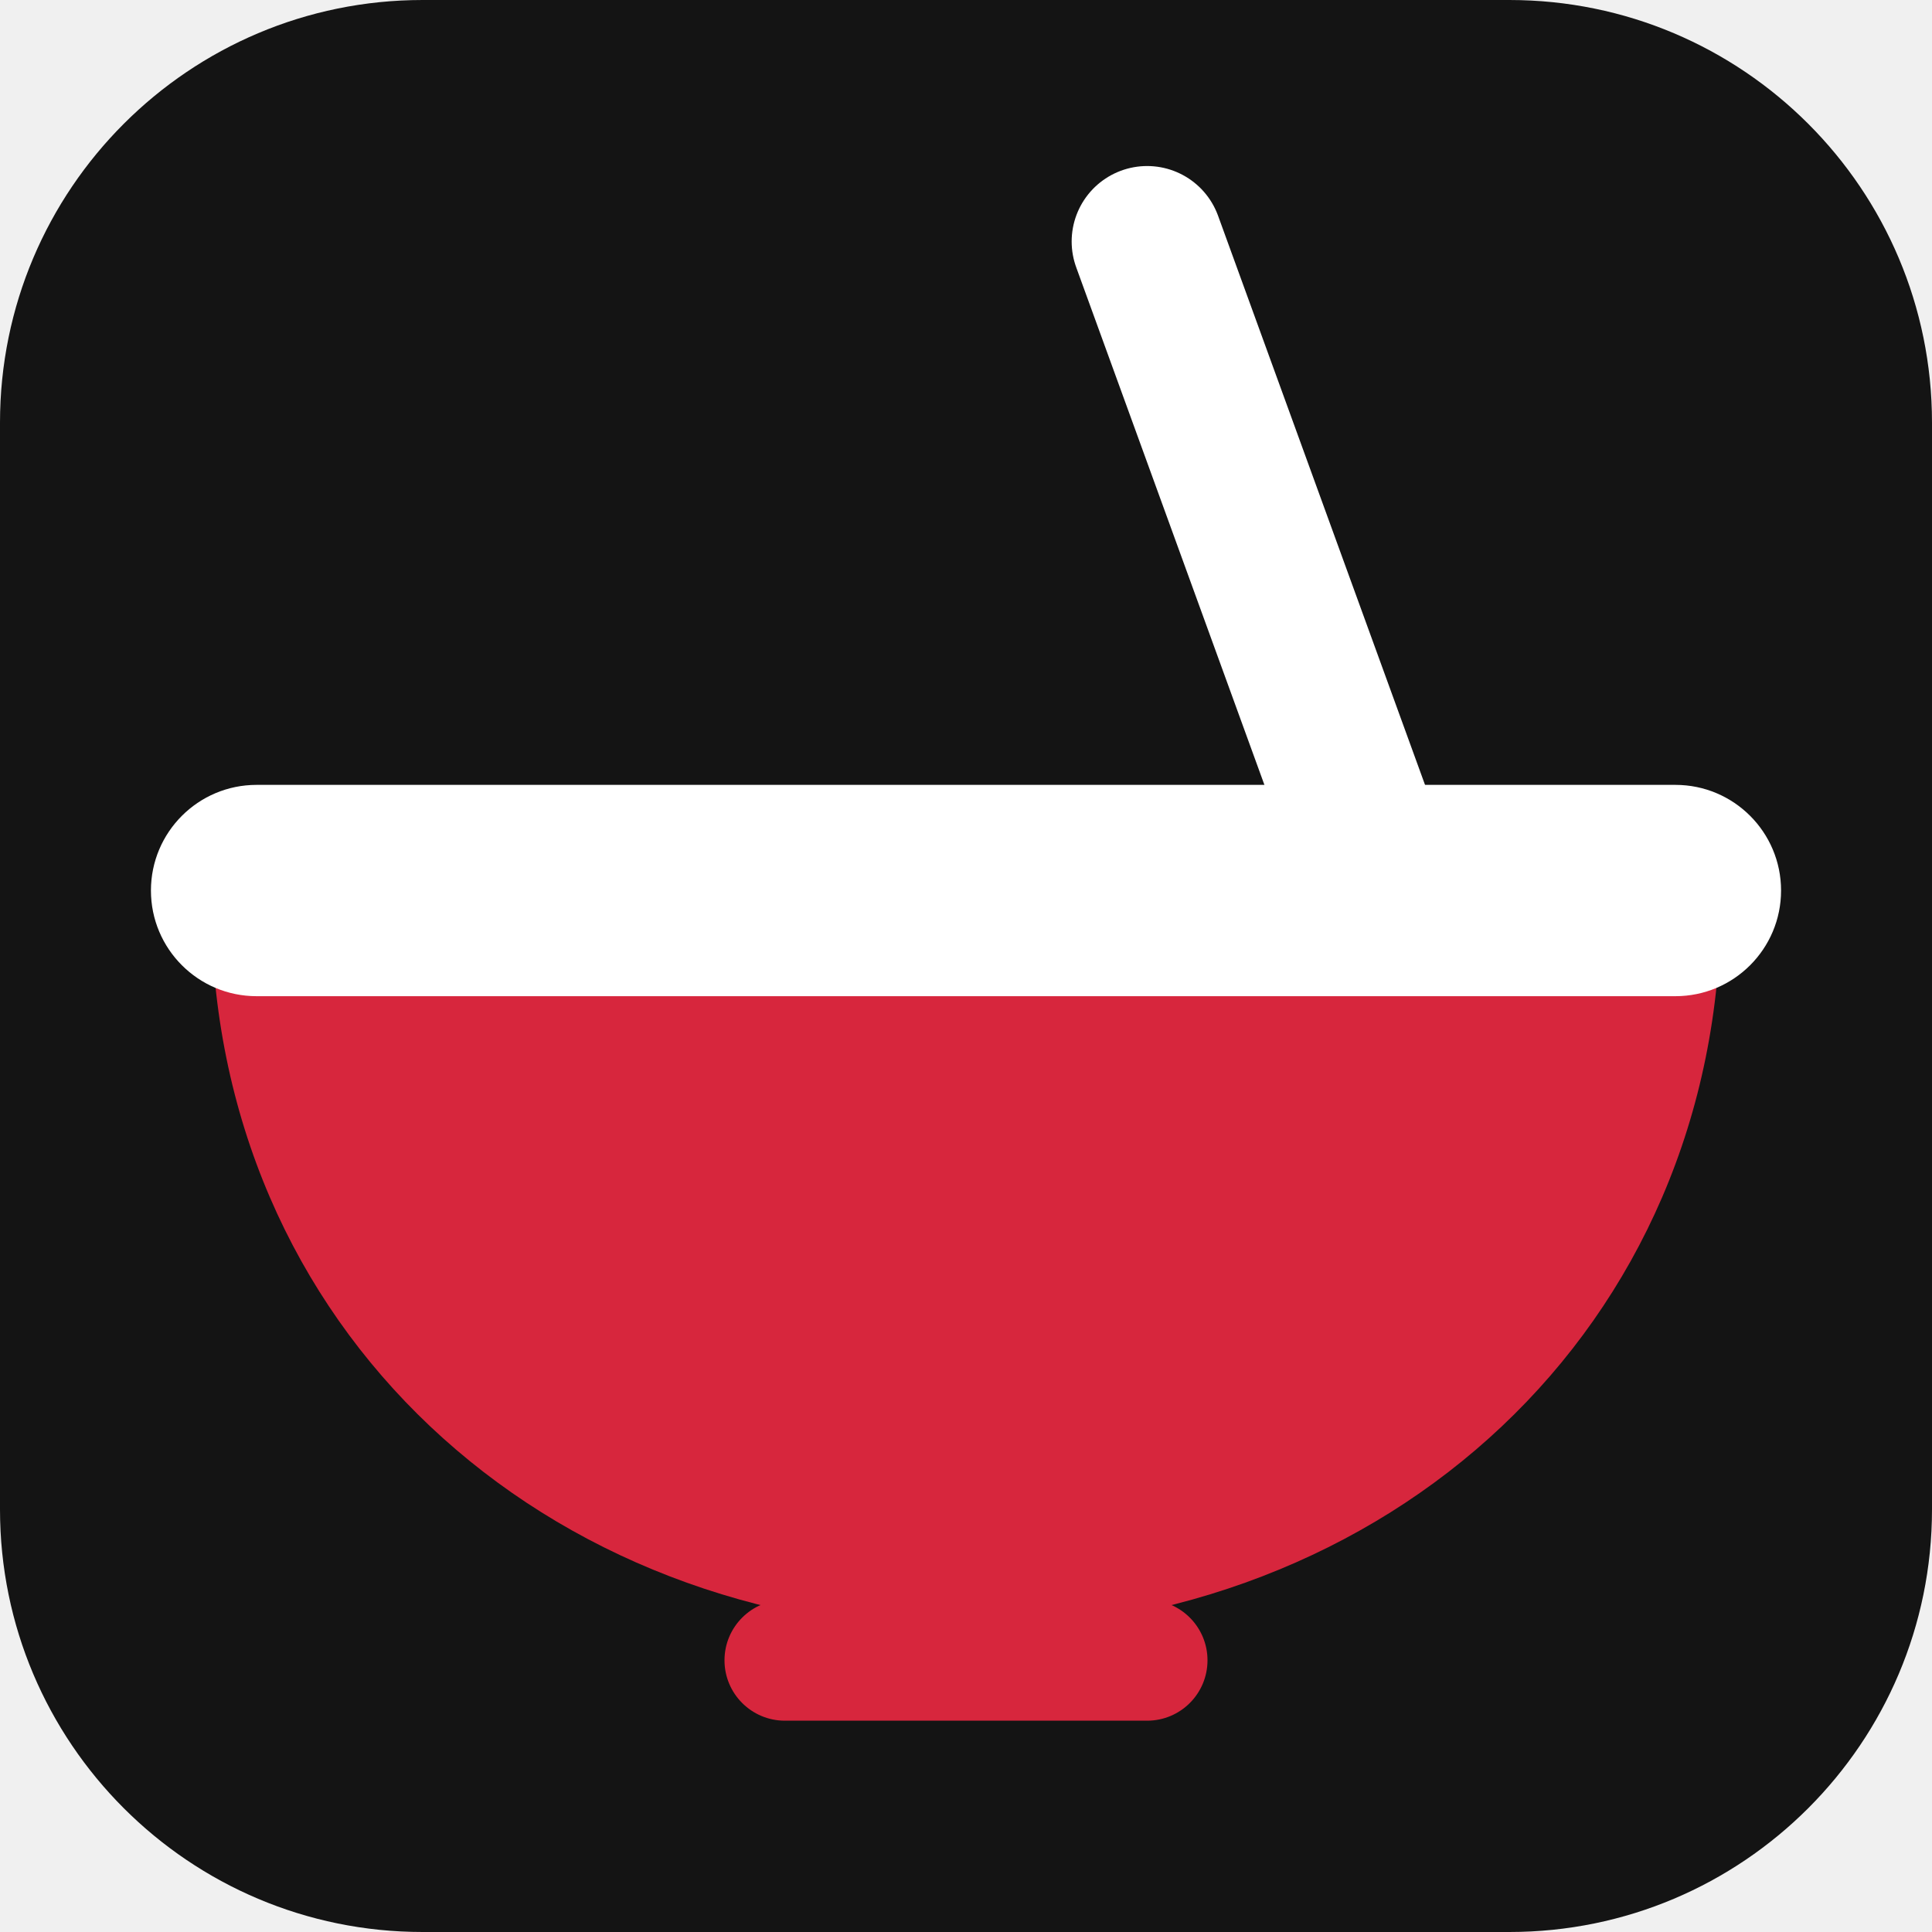
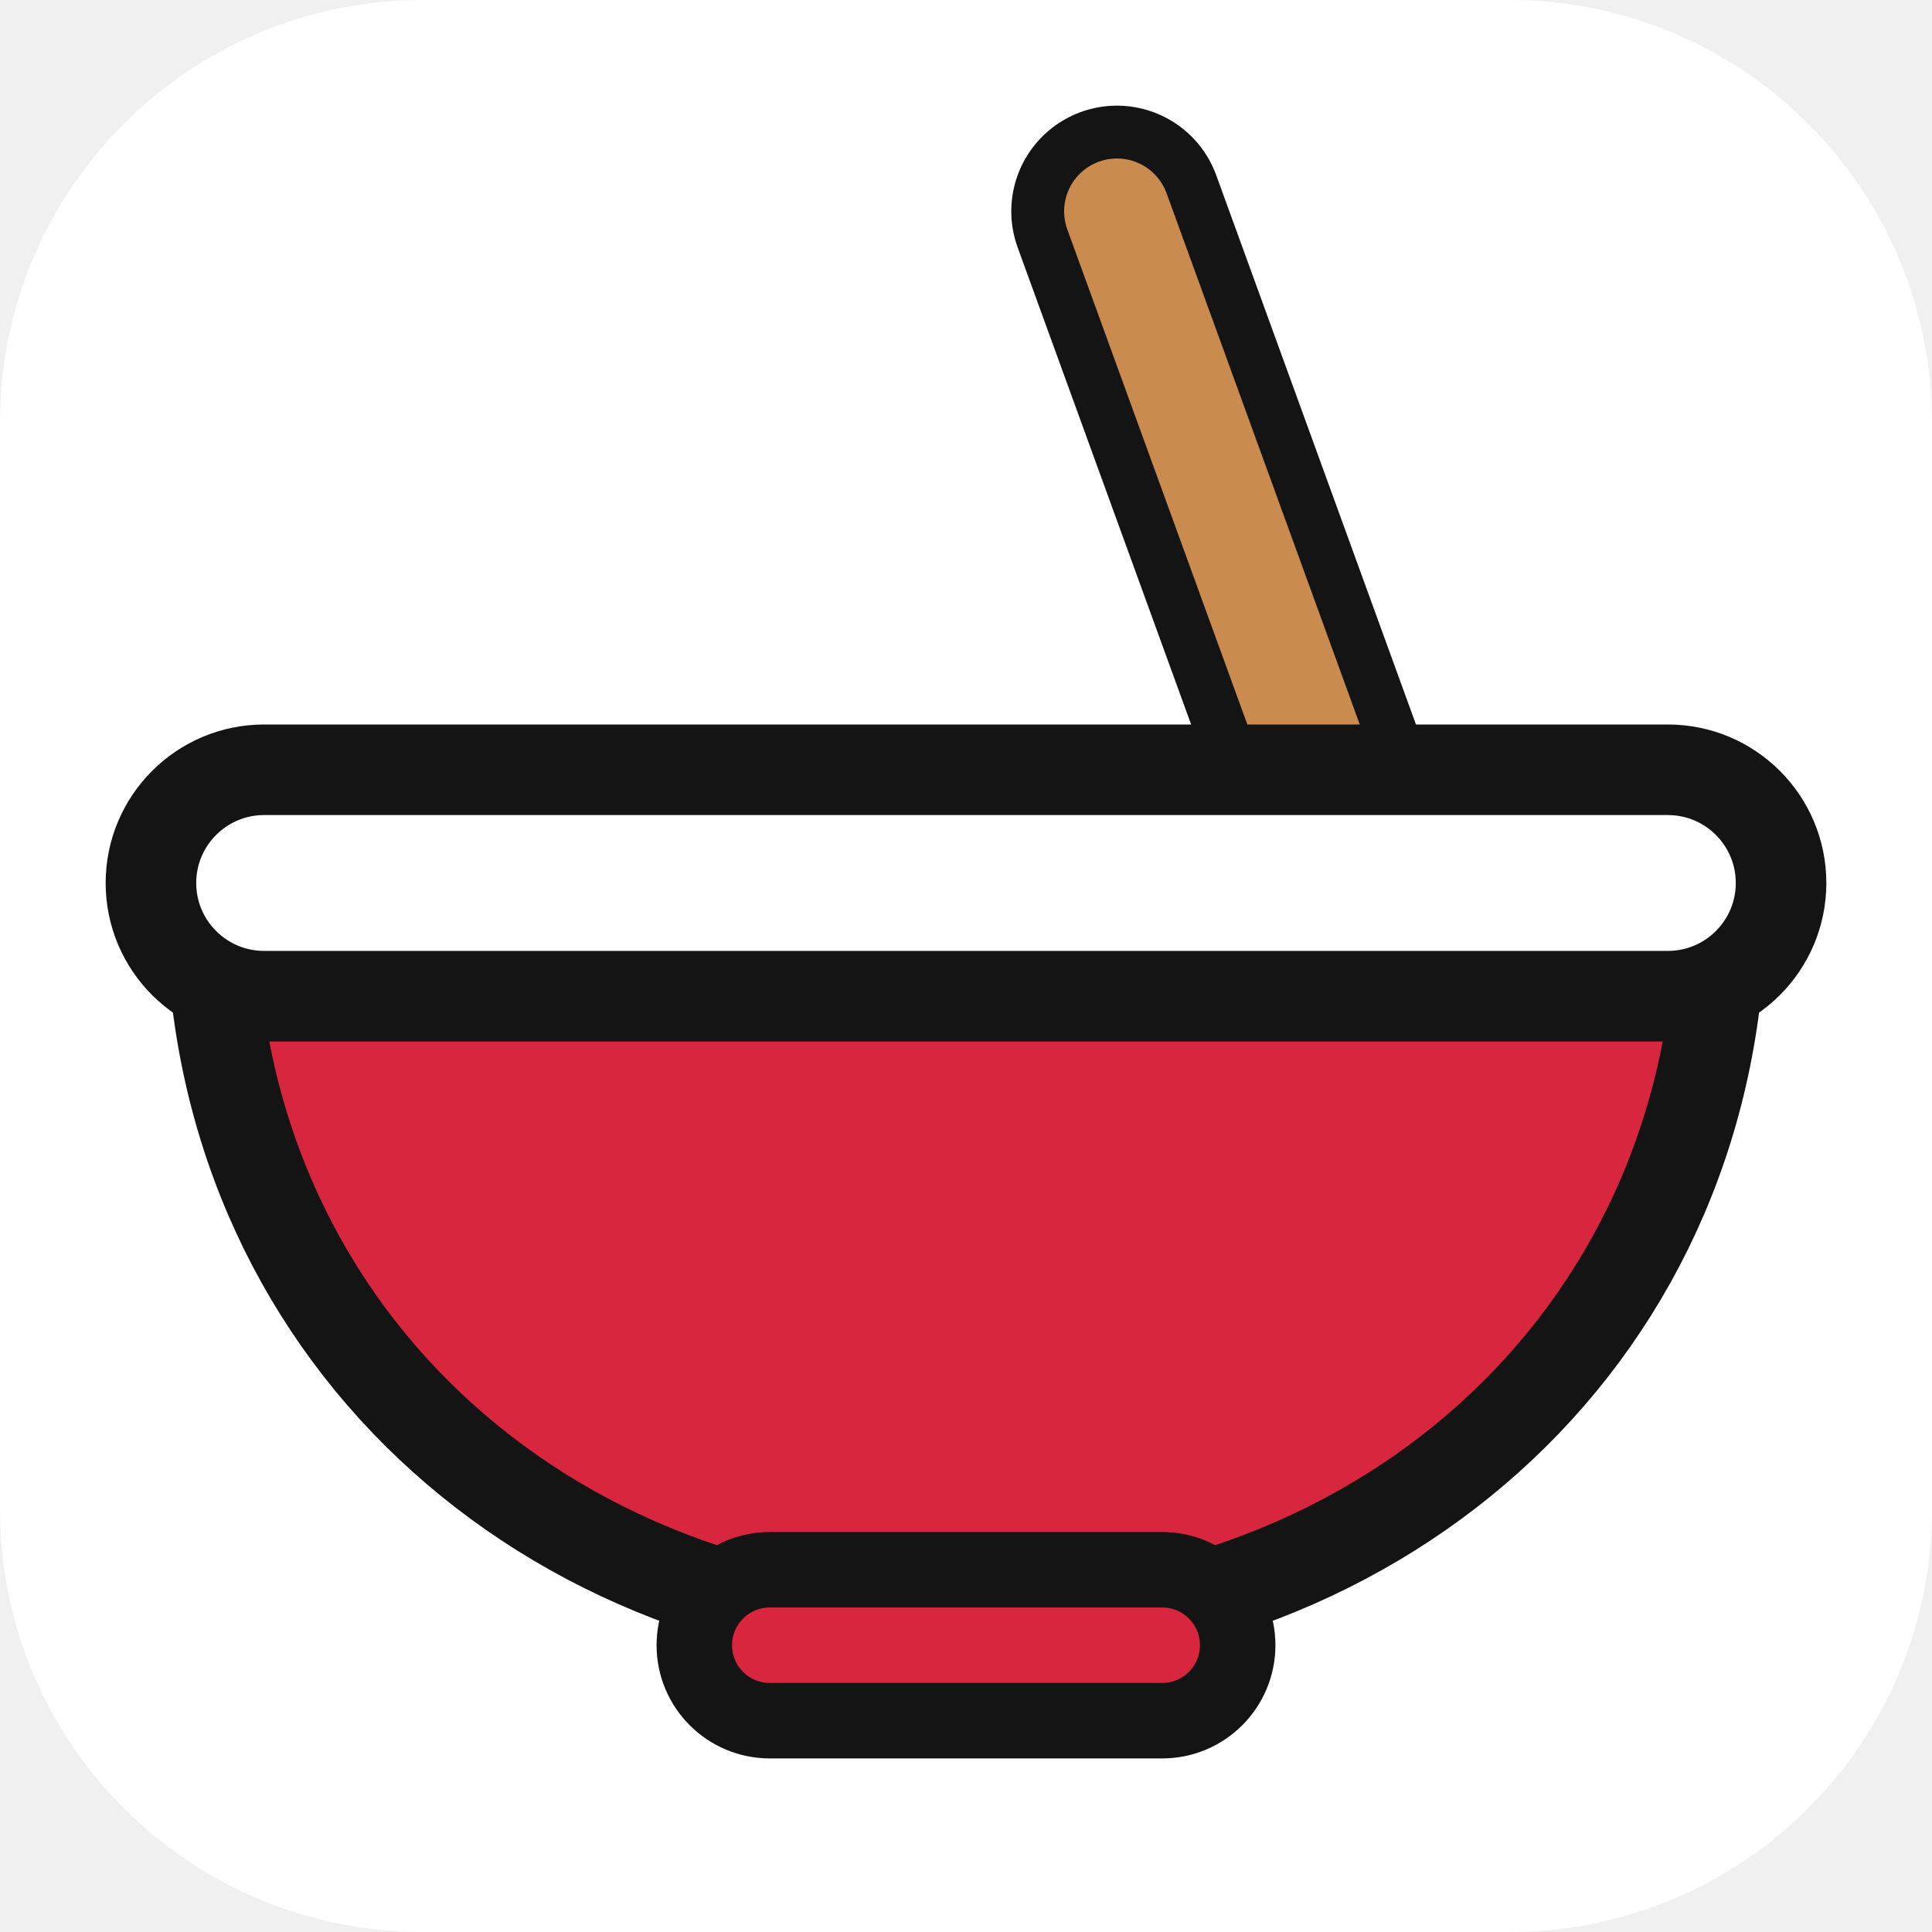
<svg xmlns="http://www.w3.org/2000/svg" viewBox="0 0 64 64">
-   <rect width="64" height="64" rx="14" fill="#141414" />
-   <path d="M38 8 L46 30" stroke="#fff" stroke-width="5" stroke-linecap="round" />
-   <path d="M7 30h50c0 14-11 24-25 24S7 44 7 30z" fill="#D7263D" />
-   <rect x="5" y="26" width="54" height="7" rx="3.5" fill="#fff" />
-   <rect x="24" y="53" width="16" height="4" rx="2" fill="#D7263D" />
+   <rect width="64" height="64" rx="14" fill="#fff" />
+   <path d="M37 7 L45 29" stroke="#141414" stroke-width="7" stroke-linecap="round" />
+   <path d="M37 7 L45 29" stroke="#C98B4E" stroke-width="3.5" stroke-linecap="round" />
+   <path d="M7 30h50c0 14-11 24-25 24S7 44 7 30z" fill="#D7263D" stroke="#141414" stroke-width="3" />
+   <rect x="5" y="25.5" width="54" height="7.5" rx="3.75" fill="#fff" stroke="#141414" stroke-width="3" />
+   <rect x="23" y="52" width="18" height="5" rx="2.5" fill="#D7263D" stroke="#141414" stroke-width="2.5" />
</svg>
